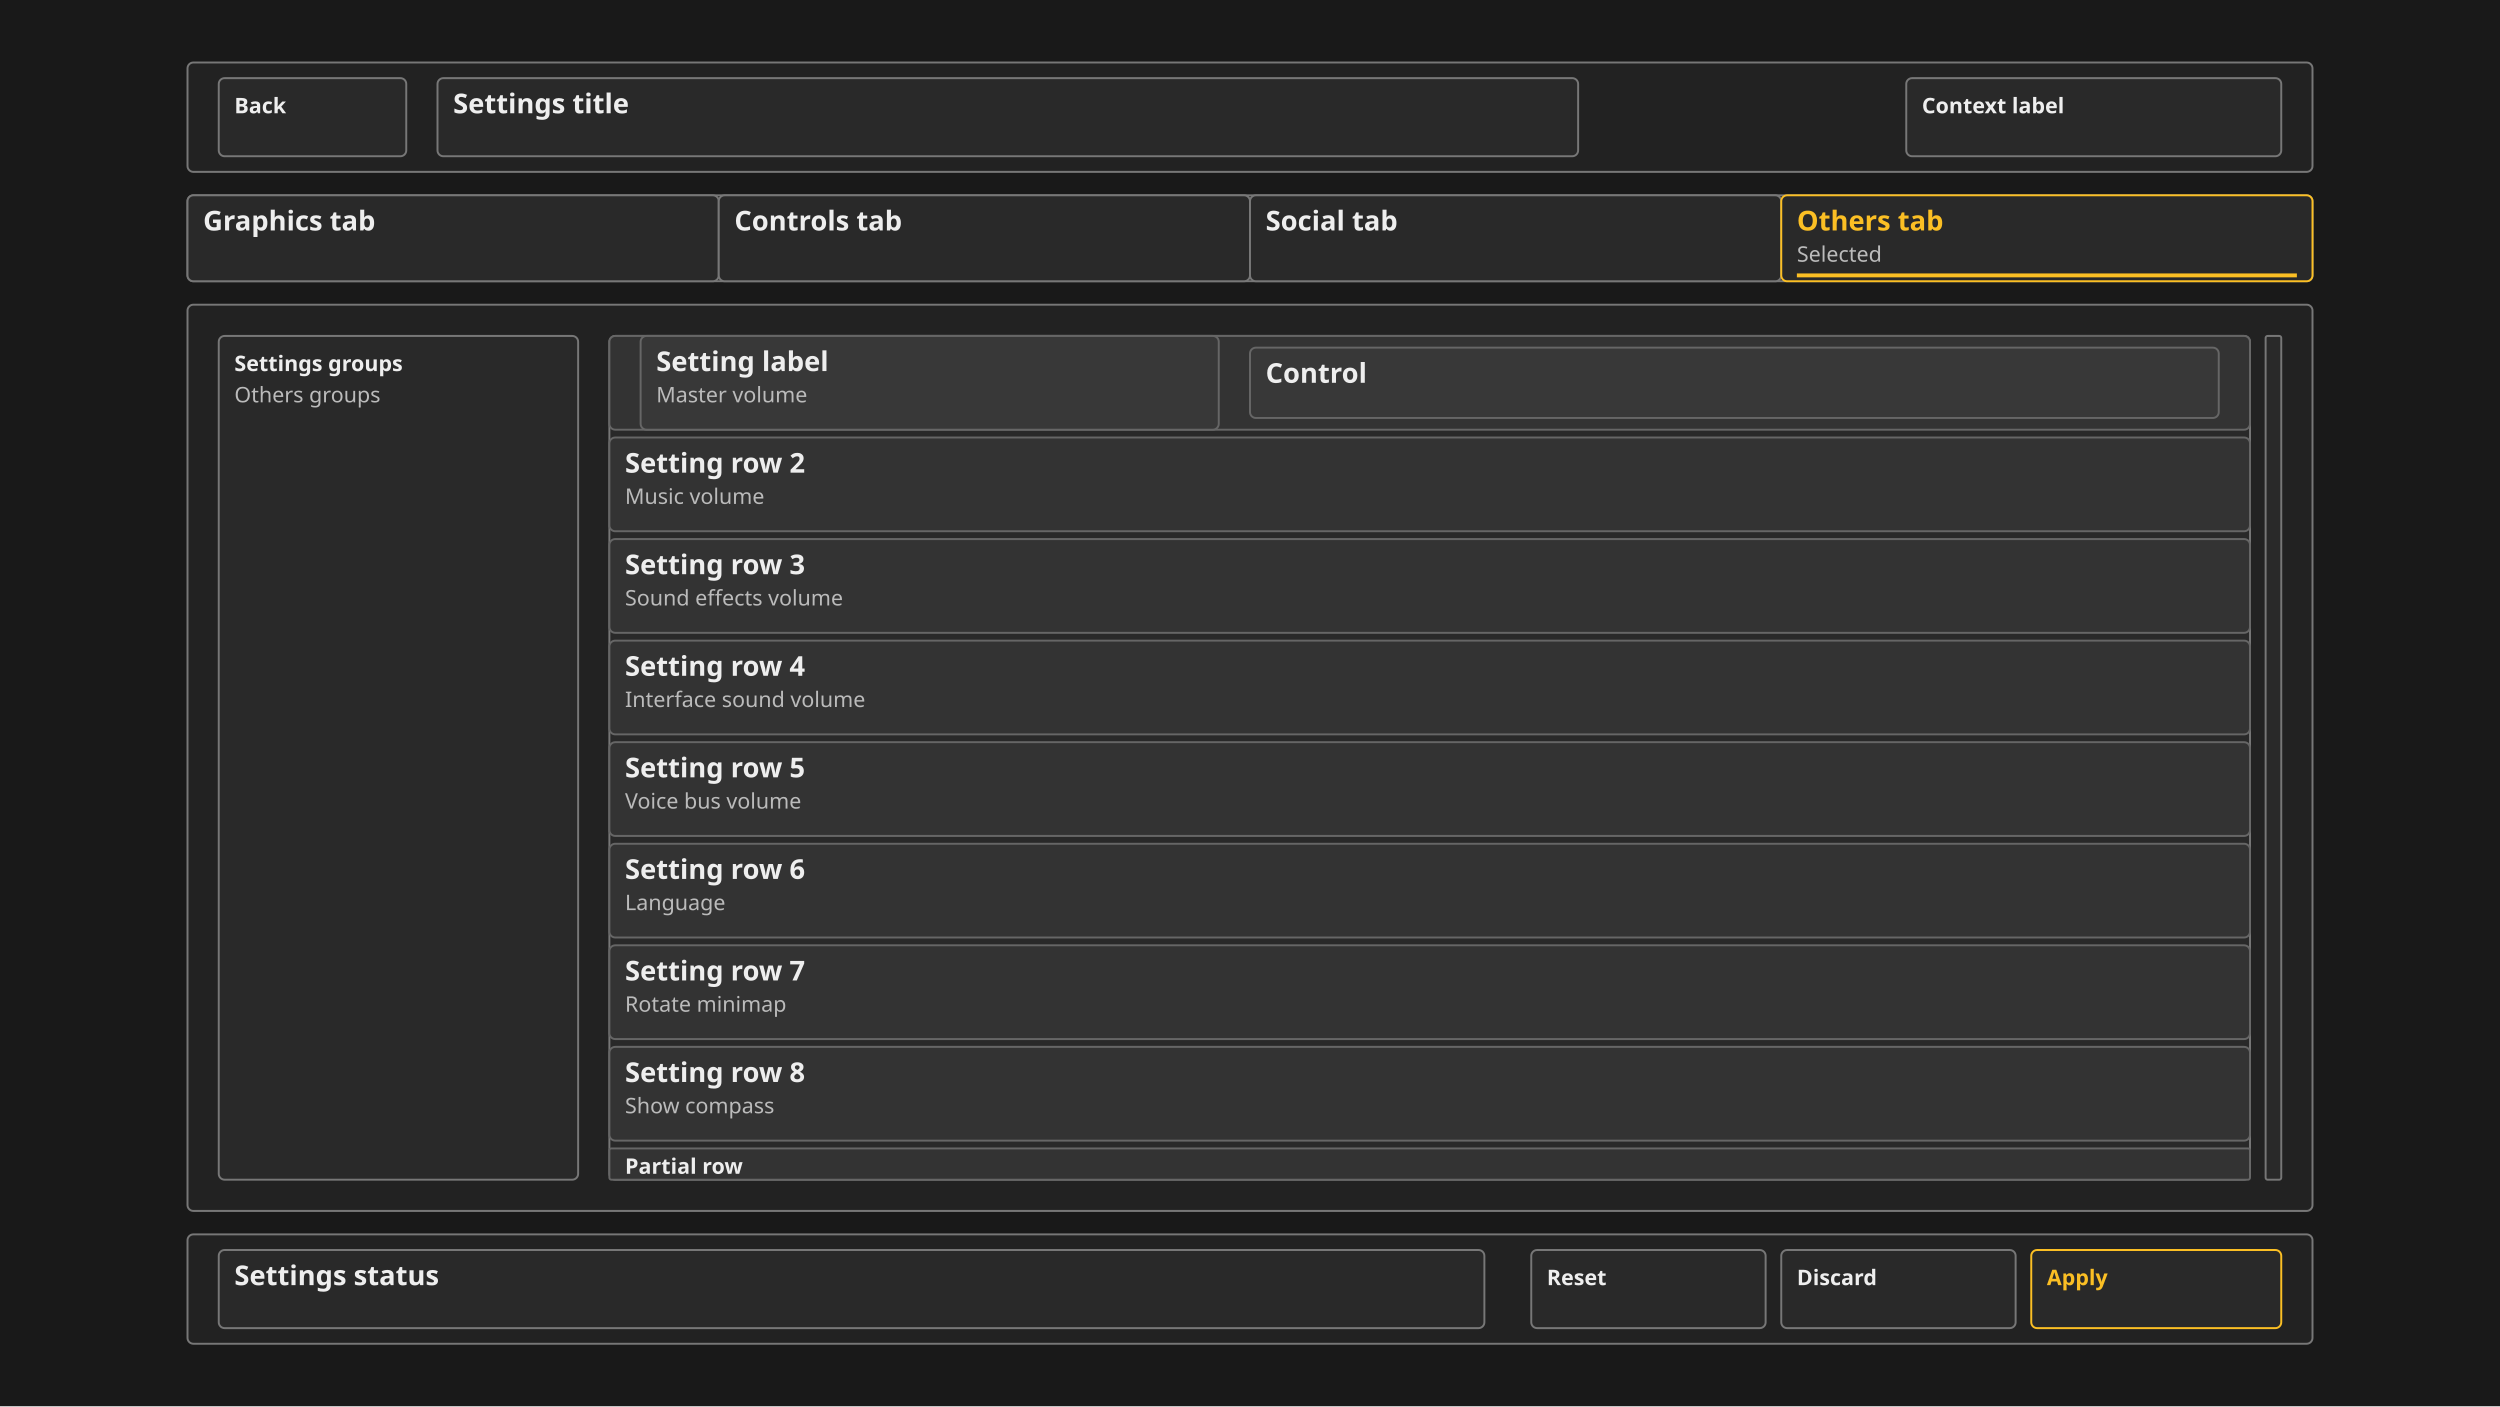
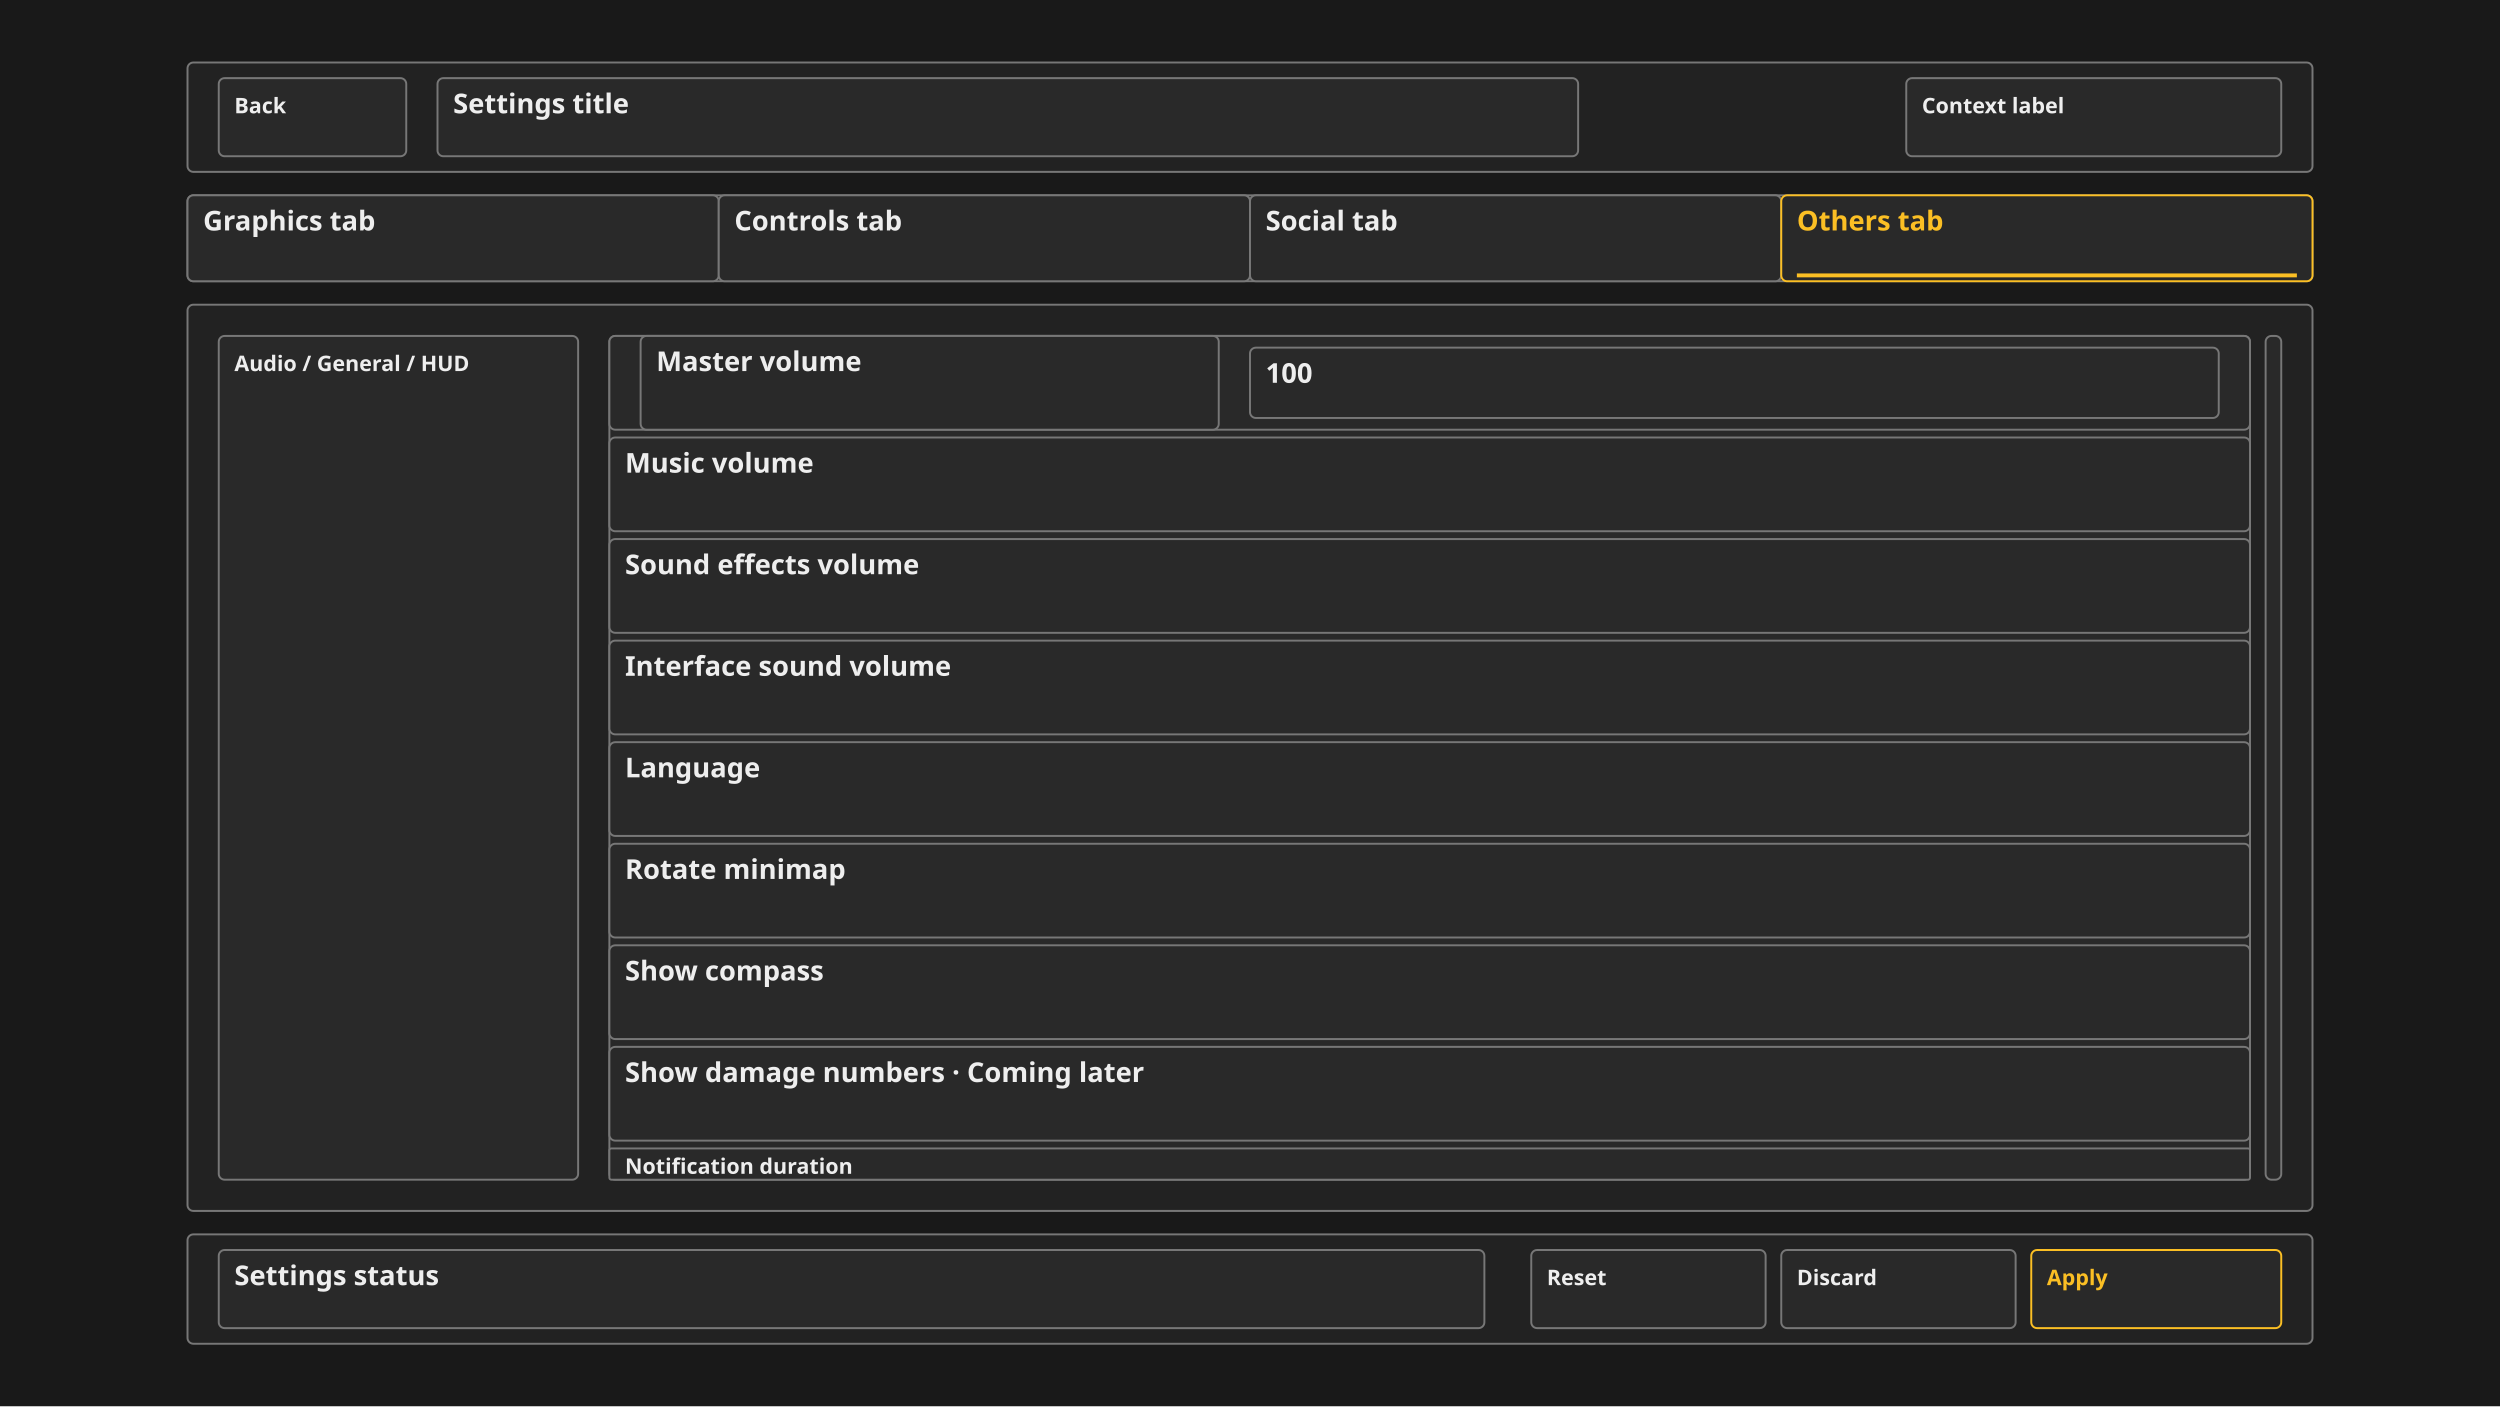
<svg xmlns="http://www.w3.org/2000/svg" viewBox="0 0 1280 720" width="1280" height="720" font-family="system-ui, sans-serif" role="img" aria-labelledby="title">
  <defs>
-     <pattern id="own-cells" x="743" y="128" width="51" height="51" patternUnits="userSpaceOnUse">
-       <rect x="0" y="0" width="50" height="50" fill="none" stroke="#555" stroke-width="0.75" />
-     </pattern>
-     <pattern id="body-cells" x="406" y="128" width="51" height="51" patternUnits="userSpaceOnUse">
-       <rect x="0" y="0" width="50" height="50" fill="none" stroke="#555" stroke-width="0.75" />
-     </pattern>
    <clipPath id="clip-A01">
      <rect x="98" y="33" width="1084" height="54" />
    </clipPath>
    <clipPath id="clip-A02">
      <rect x="114" y="41" width="92" height="38" />
    </clipPath>
    <clipPath id="clip-A03">
      <rect x="226" y="41" width="580" height="38" />
    </clipPath>
    <clipPath id="clip-A04">
      <rect x="978" y="41" width="188" height="38" />
    </clipPath>
    <clipPath id="clip-A05">
      <rect x="98" y="101" width="1084" height="42" />
    </clipPath>
    <clipPath id="clip-A06">
      <rect x="98" y="101" width="268" height="42" />
    </clipPath>
    <clipPath id="clip-A07">
      <rect x="370" y="101" width="268" height="42" />
    </clipPath>
    <clipPath id="clip-A08">
      <rect x="642" y="101" width="268" height="42" />
    </clipPath>
    <clipPath id="clip-A09">
      <rect x="914" y="101" width="268" height="42" />
    </clipPath>
    <clipPath id="clip-A10">
      <rect x="98" y="157" width="1084" height="462" />
    </clipPath>
    <clipPath id="clip-A11">
      <rect x="114" y="173" width="180" height="430" />
    </clipPath>
    <clipPath id="clip-A12">
      <rect x="314" y="173" width="836" height="430" />
    </clipPath>
    <clipPath id="clip-A13">
      <rect x="314" y="173" width="836" height="46" />
    </clipPath>
    <clipPath id="clip-A14">
      <rect x="330" y="173" width="292" height="46" />
    </clipPath>
    <clipPath id="clip-A15">
      <rect x="642" y="179" width="492" height="34" />
    </clipPath>
    <clipPath id="clip-A16">
      <rect x="314" y="225" width="836" height="46" />
    </clipPath>
    <clipPath id="clip-A17">
      <rect x="314" y="277" width="836" height="46" />
    </clipPath>
    <clipPath id="clip-A18">
      <rect x="314" y="329" width="836" height="46" />
    </clipPath>
    <clipPath id="clip-A19">
      <rect x="314" y="381" width="836" height="46" />
    </clipPath>
    <clipPath id="clip-A20">
      <rect x="314" y="433" width="836" height="46" />
    </clipPath>
    <clipPath id="clip-A21">
      <rect x="314" y="485" width="836" height="46" />
    </clipPath>
    <clipPath id="clip-A22">
      <rect x="314" y="537" width="836" height="46" />
    </clipPath>
    <clipPath id="clip-A23">
      <rect x="314" y="589" width="836" height="14" />
    </clipPath>
    <clipPath id="clip-A24">
      <rect x="1162" y="173" width="4" height="430" />
    </clipPath>
    <clipPath id="clip-A25">
      <rect x="98" y="633" width="1084" height="54" />
    </clipPath>
    <clipPath id="clip-A26">
      <rect x="114" y="641" width="644" height="38" />
    </clipPath>
    <clipPath id="clip-A27">
      <rect x="786" y="641" width="116" height="38" />
    </clipPath>
    <clipPath id="clip-A28">
      <rect x="914" y="641" width="116" height="38" />
    </clipPath>
    <clipPath id="clip-A29">
      <rect x="1042" y="641" width="124" height="38" />
    </clipPath>
  </defs>
  <rect width="1280" height="720" fill="#191919" />
  <g>
    <rect data-layout="A01" x="96" y="32" width="1088" height="56" rx="3" fill="#222" stroke="#777" />
    <g clip-path="url(#clip-A01)" />
  </g>
  <g>
    <rect data-layout="A02" x="112" y="40" width="96" height="40" rx="3" fill="#292929" stroke="#777" />
    <g clip-path="url(#clip-A02)">
      <text x="120" y="58" font-size="11" font-weight="600" fill="#eee">Back</text>
    </g>
  </g>
  <g>
    <rect data-layout="A03" x="224" y="40" width="584" height="40" rx="3" fill="#292929" stroke="#777" />
    <g clip-path="url(#clip-A03)">
      <text x="232" y="58" font-size="14" font-weight="600" fill="#eee">Settings title</text>
    </g>
  </g>
  <g>
    <rect data-layout="A04" x="976" y="40" width="192" height="40" rx="3" fill="#292929" stroke="#777" />
    <g clip-path="url(#clip-A04)">
      <text x="984" y="58" font-size="11" font-weight="600" fill="#eee">Context label</text>
    </g>
  </g>
  <g>
    <rect data-layout="A05" x="96" y="100" width="1088" height="44" rx="3" fill="#222" stroke="#777" />
    <g clip-path="url(#clip-A05)" />
  </g>
  <g>
    <rect data-layout="A06" x="96" y="100" width="272" height="44" rx="3" fill="#292929" stroke="#777" />
    <g clip-path="url(#clip-A06)">
      <text x="104" y="118" font-size="14" font-weight="600" fill="#eee">Graphics tab</text>
    </g>
  </g>
  <g>
    <rect data-layout="A07" x="368" y="100" width="272" height="44" rx="3" fill="#292929" stroke="#777" />
    <g clip-path="url(#clip-A07)">
      <text x="376" y="118" font-size="14" font-weight="600" fill="#eee">Controls tab</text>
    </g>
  </g>
  <g>
    <rect data-layout="A08" x="640" y="100" width="272" height="44" rx="3" fill="#292929" stroke="#777" />
    <g clip-path="url(#clip-A08)">
      <text x="648" y="118" font-size="14" font-weight="600" fill="#eee">Social tab</text>
    </g>
  </g>
  <g>
    <rect data-layout="A09" x="912" y="100" width="272" height="44" rx="3" fill="#292929" stroke="#fbbf24" />
    <g clip-path="url(#clip-A09)">
+       <text x="920" y="118" font-size="14" font-weight="600" fill="#fbbf24">Others tab</text>
      <rect x="920" y="140" width="256" height="2" fill="#fbbf24" />
-       <text x="920" y="118" font-size="14" font-weight="600" fill="#fbbf24">Others tab</text>
-       <text x="920" y="134" font-size="11" fill="#bbb">Selected</text>
    </g>
  </g>
  <g>
    <rect data-layout="A10" x="96" y="156" width="1088" height="464" rx="3" fill="#222" stroke="#777" />
    <g clip-path="url(#clip-A10)" />
  </g>
  <g>
    <rect data-layout="A11" x="112" y="172" width="184" height="432" rx="3" fill="#292929" stroke="#777" />
    <g clip-path="url(#clip-A11)">
-       <text x="120" y="190" font-size="11" font-weight="600" fill="#eee">Settings groups</text>
-       <text x="120" y="206" font-size="11" fill="#bbb">Others groups</text>
+       <text x="120" y="190" font-size="11" font-weight="600" fill="#eee">Audio / General / HUD</text>
    </g>
  </g>
  <g>
    <rect data-layout="A12" x="312" y="172" width="840" height="432" rx="3" fill="#292929" stroke="#777" />
    <g clip-path="url(#clip-A12)" />
  </g>
  <g>
-     <rect data-layout="A13" x="312" y="172" width="840" height="48" rx="3" fill="#333" stroke="#666" />
+     <rect data-layout="A13" x="312" y="172" width="840" height="48" rx="3" fill="#292929" stroke="#777" />
    <g clip-path="url(#clip-A13)" />
  </g>
  <g>
-     <rect data-layout="A14" x="328" y="172" width="296" height="48" rx="3" fill="#383838" stroke="#666" />
+     <rect data-layout="A14" x="328" y="172" width="296" height="48" rx="3" fill="#292929" stroke="#777" />
    <g clip-path="url(#clip-A14)">
-       <text x="336" y="190" font-size="14" font-weight="600" fill="#eee">Setting label</text>
-       <text x="336" y="206" font-size="11" fill="#bbb">Master volume</text>
-     </g>
-   </g>
-   <g>
-     <rect data-layout="A15" x="640" y="178" width="496" height="36" rx="3" fill="#383838" stroke="#666" />
+       <text x="336" y="190" font-size="14" font-weight="600" fill="#eee">Master volume</text>
+     </g>
+   </g>
+   <g>
+     <rect data-layout="A15" x="640" y="178" width="496" height="36" rx="3" fill="#292929" stroke="#777" />
    <g clip-path="url(#clip-A15)">
-       <text x="648" y="196" font-size="14" font-weight="600" fill="#eee">Control</text>
-     </g>
-   </g>
-   <g>
-     <rect data-layout="A16" x="312" y="224" width="840" height="48" rx="3" fill="#333" stroke="#666" />
+       <text x="648" y="196" font-size="14" font-weight="600" fill="#eee">100</text>
+     </g>
+   </g>
+   <g>
+     <rect data-layout="A16" x="312" y="224" width="840" height="48" rx="3" fill="#292929" stroke="#777" />
    <g clip-path="url(#clip-A16)">
-       <text x="320" y="242" font-size="14" font-weight="600" fill="#eee">Setting row 2</text>
-       <text x="320" y="258" font-size="11" fill="#bbb">Music volume</text>
-     </g>
-   </g>
-   <g>
-     <rect data-layout="A17" x="312" y="276" width="840" height="48" rx="3" fill="#333" stroke="#666" />
+       <text x="320" y="242" font-size="14" font-weight="600" fill="#eee">Music volume</text>
+     </g>
+   </g>
+   <g>
+     <rect data-layout="A17" x="312" y="276" width="840" height="48" rx="3" fill="#292929" stroke="#777" />
    <g clip-path="url(#clip-A17)">
-       <text x="320" y="294" font-size="14" font-weight="600" fill="#eee">Setting row 3</text>
-       <text x="320" y="310" font-size="11" fill="#bbb">Sound effects volume</text>
-     </g>
-   </g>
-   <g>
-     <rect data-layout="A18" x="312" y="328" width="840" height="48" rx="3" fill="#333" stroke="#666" />
+       <text x="320" y="294" font-size="14" font-weight="600" fill="#eee">Sound effects volume</text>
+     </g>
+   </g>
+   <g>
+     <rect data-layout="A18" x="312" y="328" width="840" height="48" rx="3" fill="#292929" stroke="#777" />
    <g clip-path="url(#clip-A18)">
-       <text x="320" y="346" font-size="14" font-weight="600" fill="#eee">Setting row 4</text>
-       <text x="320" y="362" font-size="11" fill="#bbb">Interface sound volume</text>
-     </g>
-   </g>
-   <g>
-     <rect data-layout="A19" x="312" y="380" width="840" height="48" rx="3" fill="#333" stroke="#666" />
+       <text x="320" y="346" font-size="14" font-weight="600" fill="#eee">Interface sound volume</text>
+     </g>
+   </g>
+   <g>
+     <rect data-layout="A19" x="312" y="380" width="840" height="48" rx="3" fill="#292929" stroke="#777" />
    <g clip-path="url(#clip-A19)">
-       <text x="320" y="398" font-size="14" font-weight="600" fill="#eee">Setting row 5</text>
-       <text x="320" y="414" font-size="11" fill="#bbb">Voice bus volume</text>
-     </g>
-   </g>
-   <g>
-     <rect data-layout="A20" x="312" y="432" width="840" height="48" rx="3" fill="#333" stroke="#666" />
+       <text x="320" y="398" font-size="14" font-weight="600" fill="#eee">Language</text>
+     </g>
+   </g>
+   <g>
+     <rect data-layout="A20" x="312" y="432" width="840" height="48" rx="3" fill="#292929" stroke="#777" />
    <g clip-path="url(#clip-A20)">
-       <text x="320" y="450" font-size="14" font-weight="600" fill="#eee">Setting row 6</text>
-       <text x="320" y="466" font-size="11" fill="#bbb">Language</text>
-     </g>
-   </g>
-   <g>
-     <rect data-layout="A21" x="312" y="484" width="840" height="48" rx="3" fill="#333" stroke="#666" />
+       <text x="320" y="450" font-size="14" font-weight="600" fill="#eee">Rotate minimap</text>
+     </g>
+   </g>
+   <g>
+     <rect data-layout="A21" x="312" y="484" width="840" height="48" rx="3" fill="#292929" stroke="#777" />
    <g clip-path="url(#clip-A21)">
-       <text x="320" y="502" font-size="14" font-weight="600" fill="#eee">Setting row 7</text>
-       <text x="320" y="518" font-size="11" fill="#bbb">Rotate minimap</text>
-     </g>
-   </g>
-   <g>
-     <rect data-layout="A22" x="312" y="536" width="840" height="48" rx="3" fill="#333" stroke="#666" />
+       <text x="320" y="502" font-size="14" font-weight="600" fill="#eee">Show compass</text>
+     </g>
+   </g>
+   <g>
+     <rect data-layout="A22" x="312" y="536" width="840" height="48" rx="3" fill="#292929" stroke="#777" />
    <g clip-path="url(#clip-A22)">
-       <text x="320" y="554" font-size="14" font-weight="600" fill="#eee">Setting row 8</text>
-       <text x="320" y="570" font-size="11" fill="#bbb">Show compass</text>
-     </g>
-   </g>
-   <g>
-     <rect data-layout="A23" x="312" y="588" width="840" height="16" rx="1" fill="#333" stroke="#666" />
+       <text x="320" y="554" font-size="14" font-weight="600" fill="#eee">Show damage numbers · Coming later</text>
+     </g>
+   </g>
+   <g>
+     <rect data-layout="A23" x="312" y="588" width="840" height="16" rx="1" fill="#292929" stroke="#777" />
    <g clip-path="url(#clip-A23)">
-       <text x="320" y="601" font-size="11" font-weight="600" fill="#eee">Partial row</text>
-     </g>
-   </g>
-   <g>
-     <rect data-layout="A24" x="1160" y="172" width="8" height="432" rx="1" fill="#292929" stroke="#777" />
+       <text x="320" y="601" font-size="11" font-weight="600" fill="#eee">Notification duration</text>
+     </g>
+   </g>
+   <g>
+     <rect data-layout="A24" x="1160" y="172" width="8" height="432" rx="3" fill="#292929" stroke="#777" />
    <g clip-path="url(#clip-A24)" />
  </g>
  <g>
    <rect data-layout="A25" x="96" y="632" width="1088" height="56" rx="3" fill="#222" stroke="#777" />
    <g clip-path="url(#clip-A25)" />
  </g>
  <g>
    <rect data-layout="A26" x="112" y="640" width="648" height="40" rx="3" fill="#292929" stroke="#777" />
    <g clip-path="url(#clip-A26)">
      <text x="120" y="658" font-size="14" font-weight="600" fill="#eee">Settings status</text>
    </g>
  </g>
  <g>
    <rect data-layout="A27" x="784" y="640" width="120" height="40" rx="3" fill="#292929" stroke="#777" />
    <g clip-path="url(#clip-A27)">
      <text x="792" y="658" font-size="11" font-weight="600" fill="#eee">Reset</text>
    </g>
  </g>
  <g>
    <rect data-layout="A28" x="912" y="640" width="120" height="40" rx="3" fill="#292929" stroke="#777" />
    <g clip-path="url(#clip-A28)">
      <text x="920" y="658" font-size="11" font-weight="600" fill="#eee">Discard</text>
    </g>
  </g>
  <g>
    <rect data-layout="A29" x="1040" y="640" width="128" height="40" rx="3" fill="#292929" stroke="#fbbf24" />
    <g clip-path="url(#clip-A29)">
      <text x="1048" y="658" font-size="11" font-weight="600" fill="#fbbf24">Apply</text>
    </g>
  </g>
</svg>
